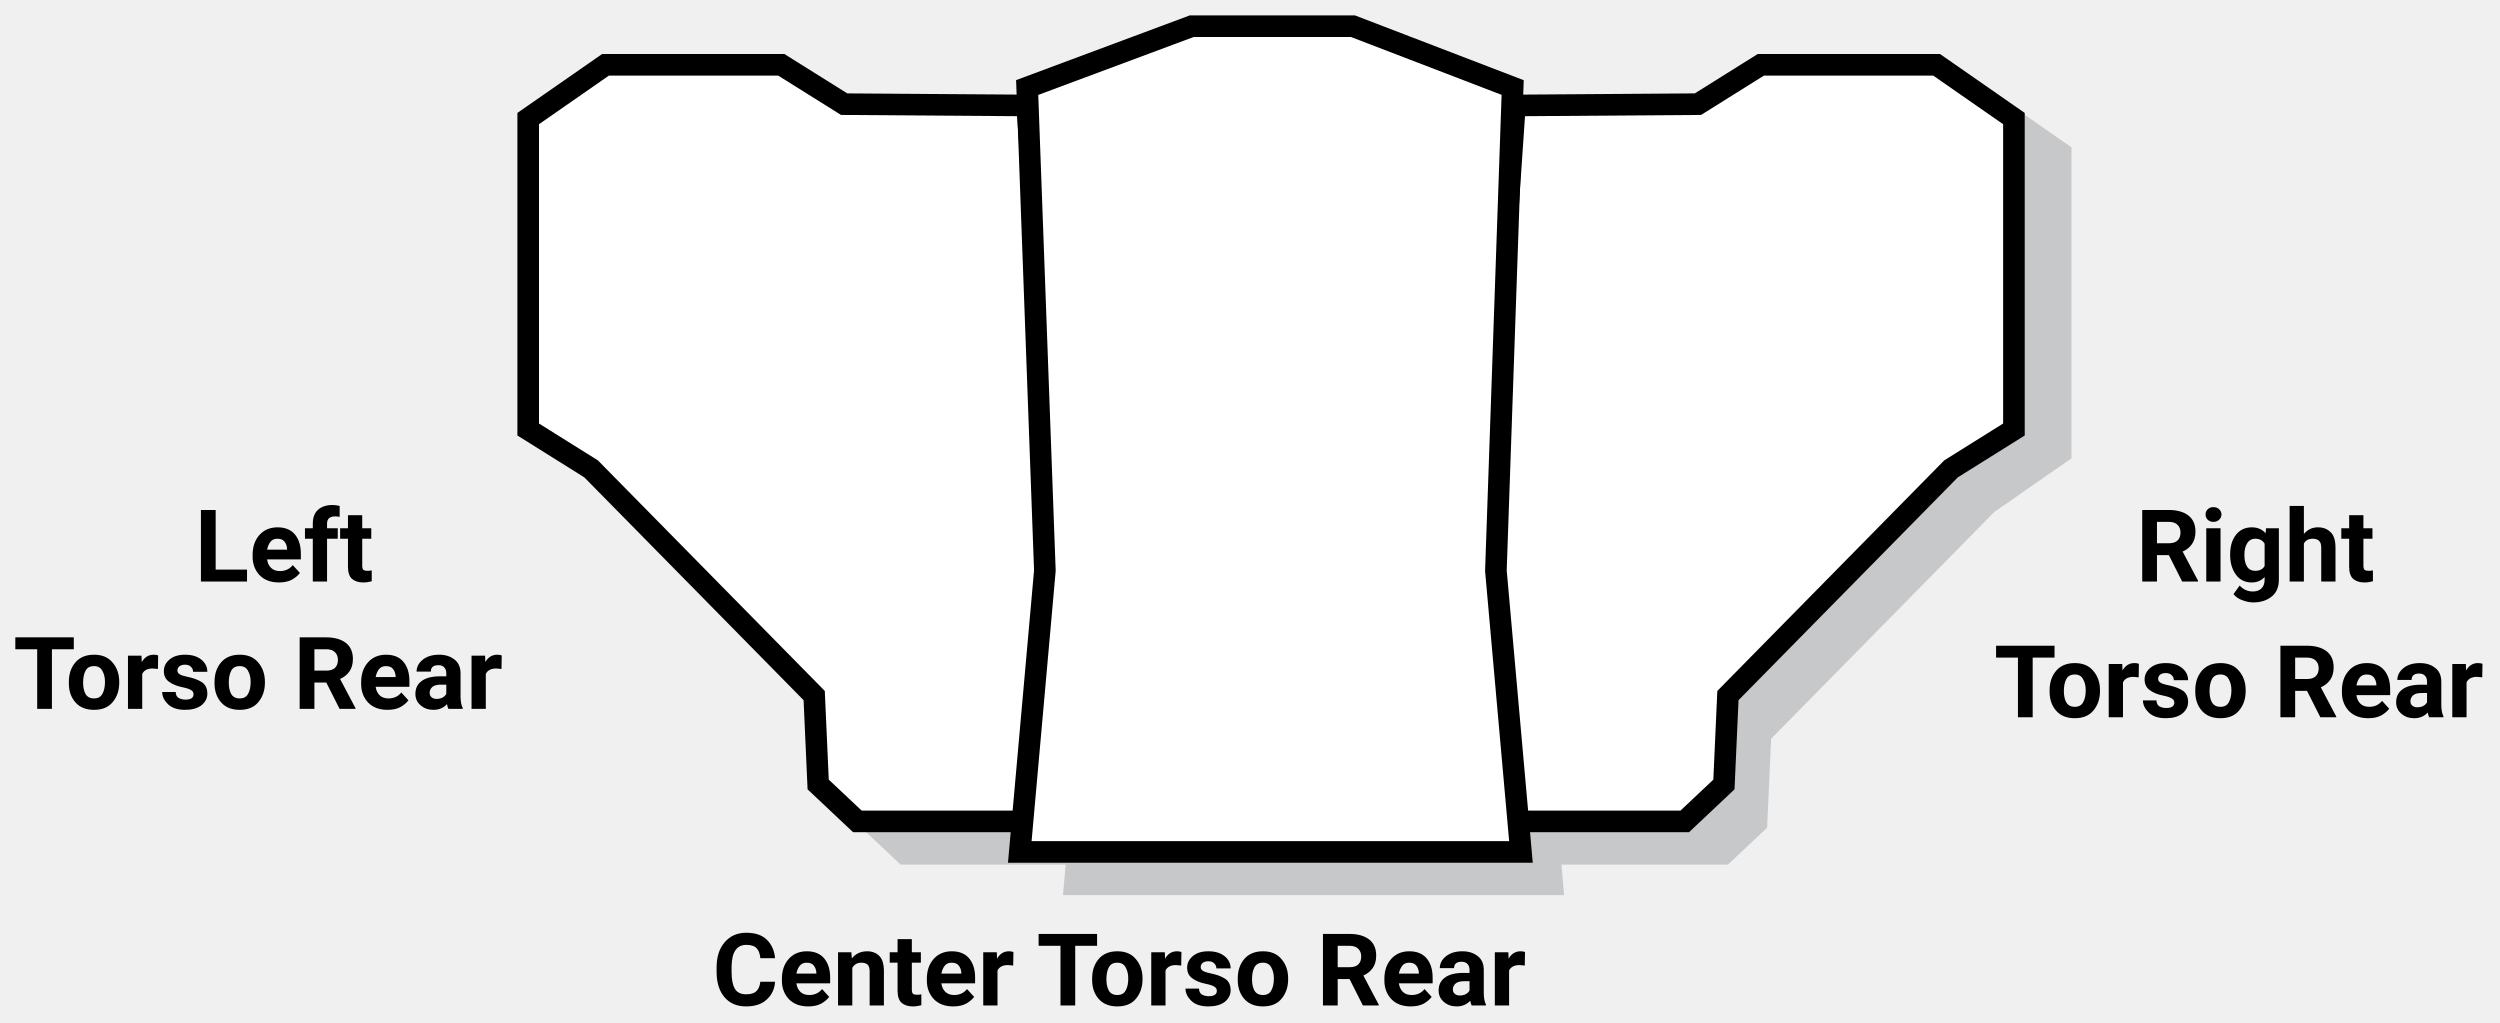
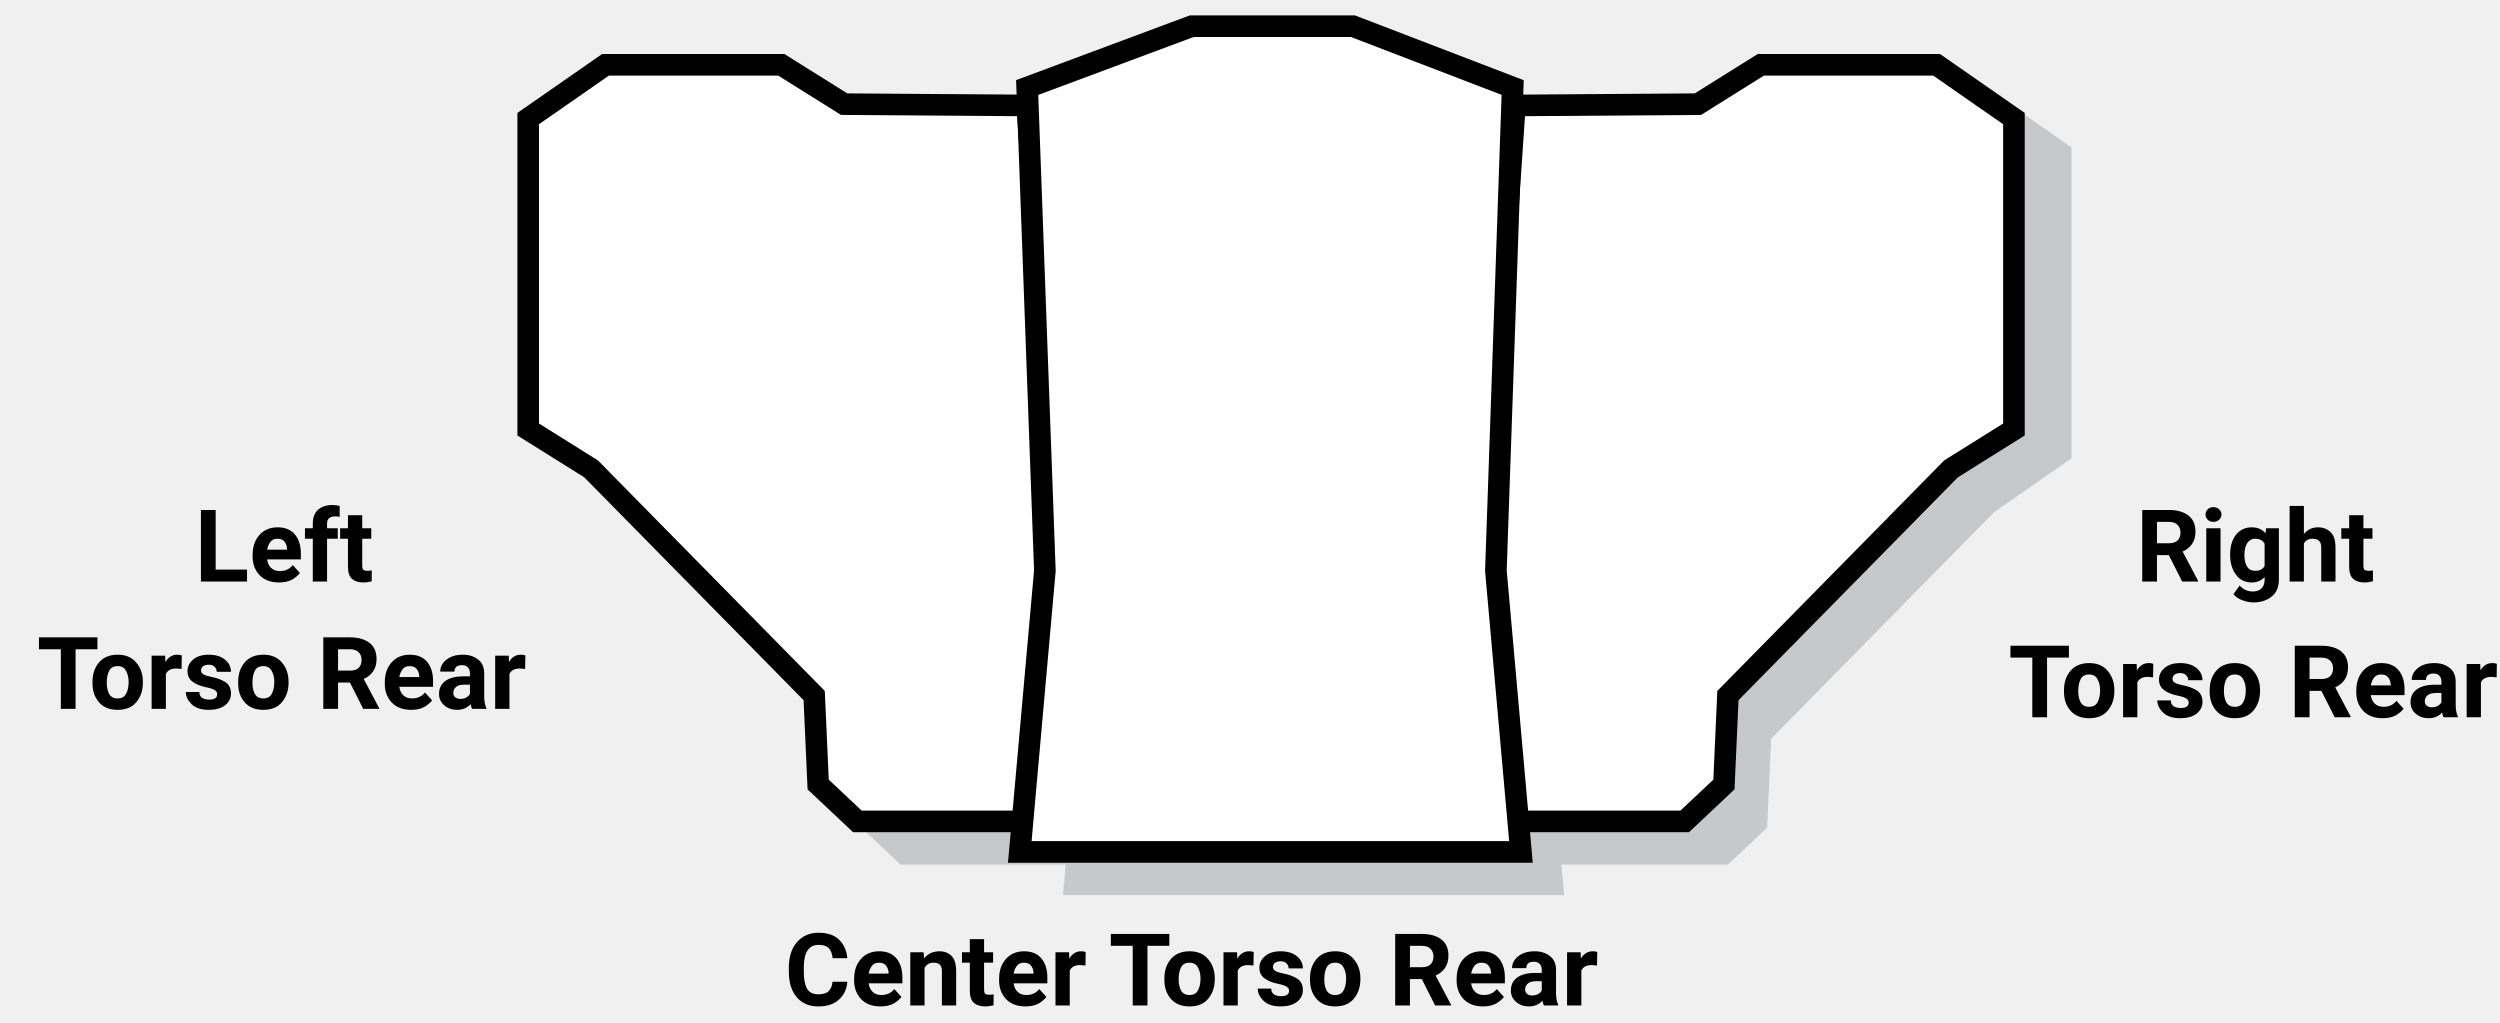
<svg xmlns="http://www.w3.org/2000/svg" viewBox="12.375 280.375 164.375 67.25">
  <defs>
    <clipPath id="quadvee-armor-back-visible-1" clipPathUnits="userSpaceOnUse">
      <path clip-rule="evenodd" transform="matrix(1 0 0 1 498.9482 464.0884)" d="M-100000 -100000H100000V100000H-100000Z M0 0L-10.718 4.115H-21.53L-32.572 0l1.187-32.416-1.683-18.87H.556l-1.681 18.87z Z" />
    </clipPath>
  </defs>
  <g transform="translate(9 20)">
    <g id="armor_diagram_quadvee-rear" transform="matrix(0.98,0,0,-0.98,-390.3802,718.241)">
      <g id="armorDiagram-rear" transform="translate(4.33,-2.75)">
        <g id="rearArmor">
          <path style="fill:#c7c8ca;fill-opacity:1;fill-rule:nonzero;stroke:none" d="M0 0L-.562 8.218l-12.28 .087-5.185 3.607H-29.819l-5.187-3.607V-12.557l5.187-3.607 14.966-15.208 .268-5.967 2.63-2.477H9.221z" transform="translate(469.837,451.7686)" />
          <path style="fill:#c7c8ca;fill-opacity:1;fill-rule:nonzero;stroke:none" d="M0 0L.561 8.218l12.28 .087 5.185 3.607H29.819l5.187-3.607V-12.557l-5.187-3.607L14.852-31.372l-.268-5.967-2.63-2.477H-9.221z" transform="translate(501.4367,451.7686)" />
          <path style="fill:#c7c8ca;fill-opacity:1;fill-rule:nonzero;stroke:none" d="M0 0L-10.718 4.115H-21.53L-32.572 0l1.187-32.416-1.683-18.87H.556l-1.681 18.87z" transform="translate(501.8462,461.1904)" />
          <g clip-path="url(#quadvee-armor-back-visible-1)">
            <path style="fill:#ffffff;fill-opacity:1;fill-rule:nonzero;stroke:none;stroke-opacity:1;stroke-width:1.449;stroke-linecap:butt;stroke-linejoin:miter;stroke-miterlimit:4;stroke-dasharray:none" d="M0 0L-.562 8.218l-12.28 .087-4.219 2.641H-28.853L-34.04 7.339V-13.523l4.221-2.641 14.966-15.208 .268-5.967 2.63-2.477H9.221z" id="armorLTR" data-loc="LT" class="armor unitLocation" data-rear="1" transform="translate(466.939,454.6666)" />
          </g>
          <path style="fill:none;fill-opacity:1;fill-rule:nonzero;stroke:#000000;stroke-opacity:1;stroke-width:1.449;stroke-linecap:butt;stroke-linejoin:miter;stroke-miterlimit:4;stroke-dasharray:none" d="M0 0L-.562 8.218l-12.28 .087-4.219 2.641H-28.853L-34.04 7.339V-13.523l4.221-2.641 14.966-15.208 .268-5.967 2.63-2.477H9.221z" transform="translate(466.939,454.6666)" />
          <g clip-path="url(#quadvee-armor-back-visible-1)">
            <path style="fill:#ffffff;fill-opacity:1;fill-rule:nonzero;stroke:none;stroke-opacity:1;stroke-width:1.449;stroke-linecap:butt;stroke-linejoin:miter;stroke-miterlimit:4;stroke-dasharray:none" d="M0 0L.561 8.218l12.28 .087 4.219 2.641H28.853L34.04 7.339V-13.523l-4.221-2.641L14.852-31.372l-.268-5.967-2.63-2.477H-9.221z" id="armorRTR" class="armor unitLocation" data-loc="RT" data-rear="1" transform="translate(498.5387,454.6666)" />
          </g>
          <path style="fill:none;fill-opacity:1;fill-rule:nonzero;stroke:#000000;stroke-opacity:1;stroke-width:1.449;stroke-linecap:butt;stroke-linejoin:miter;stroke-miterlimit:4;stroke-dasharray:none" d="M0 0L.561 8.218l12.28 .087 4.219 2.641H28.853L34.04 7.339V-13.523l-4.221-2.641L14.852-31.372l-.268-5.967-2.63-2.477H-9.221z" transform="translate(498.5387,454.6666)" />
          <path style="fill:#ffffff;fill-opacity:1;fill-rule:nonzero;stroke:#000000;stroke-opacity:1;stroke-width:1.449;stroke-linecap:butt;stroke-linejoin:miter;stroke-miterlimit:4;stroke-dasharray:none" d="M0 0L-10.718 4.115H-21.53L-32.572 0l1.187-32.416-1.683-18.87H.556l-1.681 18.87z" id="armorCTR" data-loc="CT" class="armor unitLocation" data-rear="1" transform="translate(498.9482,464.0884)" />
        </g>
      </g>
      <g transform="matrix(1,0,0,-1,0,765)">
        <g id="armorPips-rear">
          <g fill="none" transform="translate(472.71,304.57)" class="paperdoll-pip-profile">
            <rect x="0" width="28.4" y="0" height="6.152" data-fill="armor" data-location="CT_R" />
            <rect x="0" width="28.4" y="5.327" height="6.152" data-fill="armor" data-location="CT_R" />
            <rect x="0" width="28.4" y="10.654" height="6.152" data-fill="armor" data-location="CT_R" />
            <rect x="0" width="28.4" y="15.982" height="6.152" data-fill="armor" data-location="CT_R" />
            <rect x="0" width="28.4" y="21.309" height="6.152" data-fill="armor" data-location="CT_R" />
            <rect x="0" width="28.4" y="26.636" height="6.152" data-fill="armor" data-location="CT_R" />
            <rect x="0" width="28.4" y="31.963" height="6.152" data-fill="armor" data-location="CT_R" />
            <rect x="0" width="28.4" y="37.291" height="6.152" data-fill="armor" data-location="CT_R" />
            <rect x="0" width="28.4" y="42.618" height="6.152" data-fill="armor" data-location="CT_R" />
          </g>
          <g fill="none" transform="translate(504.48,306.08)" class="paperdoll-pip-profile">
            <rect x="0" width="31.89" y="0" height="6.152" data-fill="armor" data-location="RT_R" />
            <rect x="0" width="31.89" y="5.327" height="6.152" data-fill="armor" data-location="RT_R" />
            <rect x="0" width="31.89" y="10.654" height="6.152" data-fill="armor" data-location="RT_R" />
            <rect x="0" width="28.27" y="15.982" height="6.152" data-fill="armor" data-location="RT_R" />
            <rect x="0" width="22.48" y="21.309" height="6.152" data-fill="armor" data-location="RT_R" />
            <rect x="0" width="17.13" y="26.636" height="6.152" data-fill="armor" data-location="RT_R" />
            <rect x="0" width="12.5" y="31.963" height="6.152" data-fill="armor" data-location="RT_R" />
            <rect x="0" width="12.5" y="37.291" height="6.152" data-fill="armor" data-location="RT_R" />
          </g>
          <g fill="none" transform="matrix(-1,0,0,1,469.34,306.08)" class="paperdoll-pip-profile">
            <rect x="0" width="31.89" y="0" height="6.152" data-fill="armor" data-location="LT_R" />
            <rect x="0" width="31.89" y="5.327" height="6.152" data-fill="armor" data-location="LT_R" />
            <rect x="0" width="31.89" y="10.654" height="6.152" data-fill="armor" data-location="LT_R" />
            <rect x="0" width="28.27" y="15.982" height="6.152" data-fill="armor" data-location="LT_R" />
            <rect x="0" width="22.48" y="21.309" height="6.152" data-fill="armor" data-location="LT_R" />
            <rect x="0" width="17.13" y="26.636" height="6.152" data-fill="armor" data-location="LT_R" />
            <rect x="0" width="12.5" y="31.963" height="6.152" data-fill="armor" data-location="LT_R" />
            <rect x="0" width="12.5" y="37.291" height="6.152" data-fill="armor" data-location="LT_R" />
          </g>
        </g>
      </g>
    </g>
  </g>
  <g data-mekbay-paperdoll-overlay="armor" font-family="Roboto, Arial, sans-serif" font-weight="700" pointer-events="none">
    <g class="diagram-location-label">
-       <text x="59.212 63.61 67.347 71.182 73.602 77.338 80.262 82.542 85.749 89.519 92.442 95.993 99.763 102.045 106.68 110.417 114.186" y="346.485" font-size="6.626">Center Torso Rear</text>
-       <text x="143.494 146.701 150.47 153.394 156.945 160.714 162.995 167.631 171.367 175.136" y="327.534" font-size="6.626">Torso Rear</text>
+       <text y="346.485" font-size="6.626" x="117.468" text-anchor="end">Center Torso Rear</text>
+       <text y="327.534" font-size="6.626" x="160.529" text-anchor="middle">Torso Rear</text>
      <text x="152.805" y="318.609" font-size="6.626">Right</text>
      <text x="25.163" y="318.609" font-size="6.626">Left</text>
-       <text x="13.259 16.466 20.235 23.159 26.71 30.479 32.76 37.396 41.132 44.902" y="326.984" font-size="6.626">Torso Rear</text>
+       <text y="326.984" font-size="6.626" x="30.905" text-anchor="middle">Torso Rear</text>
    </g>
    <g class="diagram-value">
      <text id="textArmor_CTR" x="119.968" y="346.849" font-size="6.758" />
      <text id="textArmor_RTR" x="160.824" y="336.059" font-size="6.758" text-anchor="middle" />
      <text id="textArmor_LTR" x="30.905" y="336.059" font-size="6.758" text-anchor="middle" />
    </g>
  </g>
</svg>
